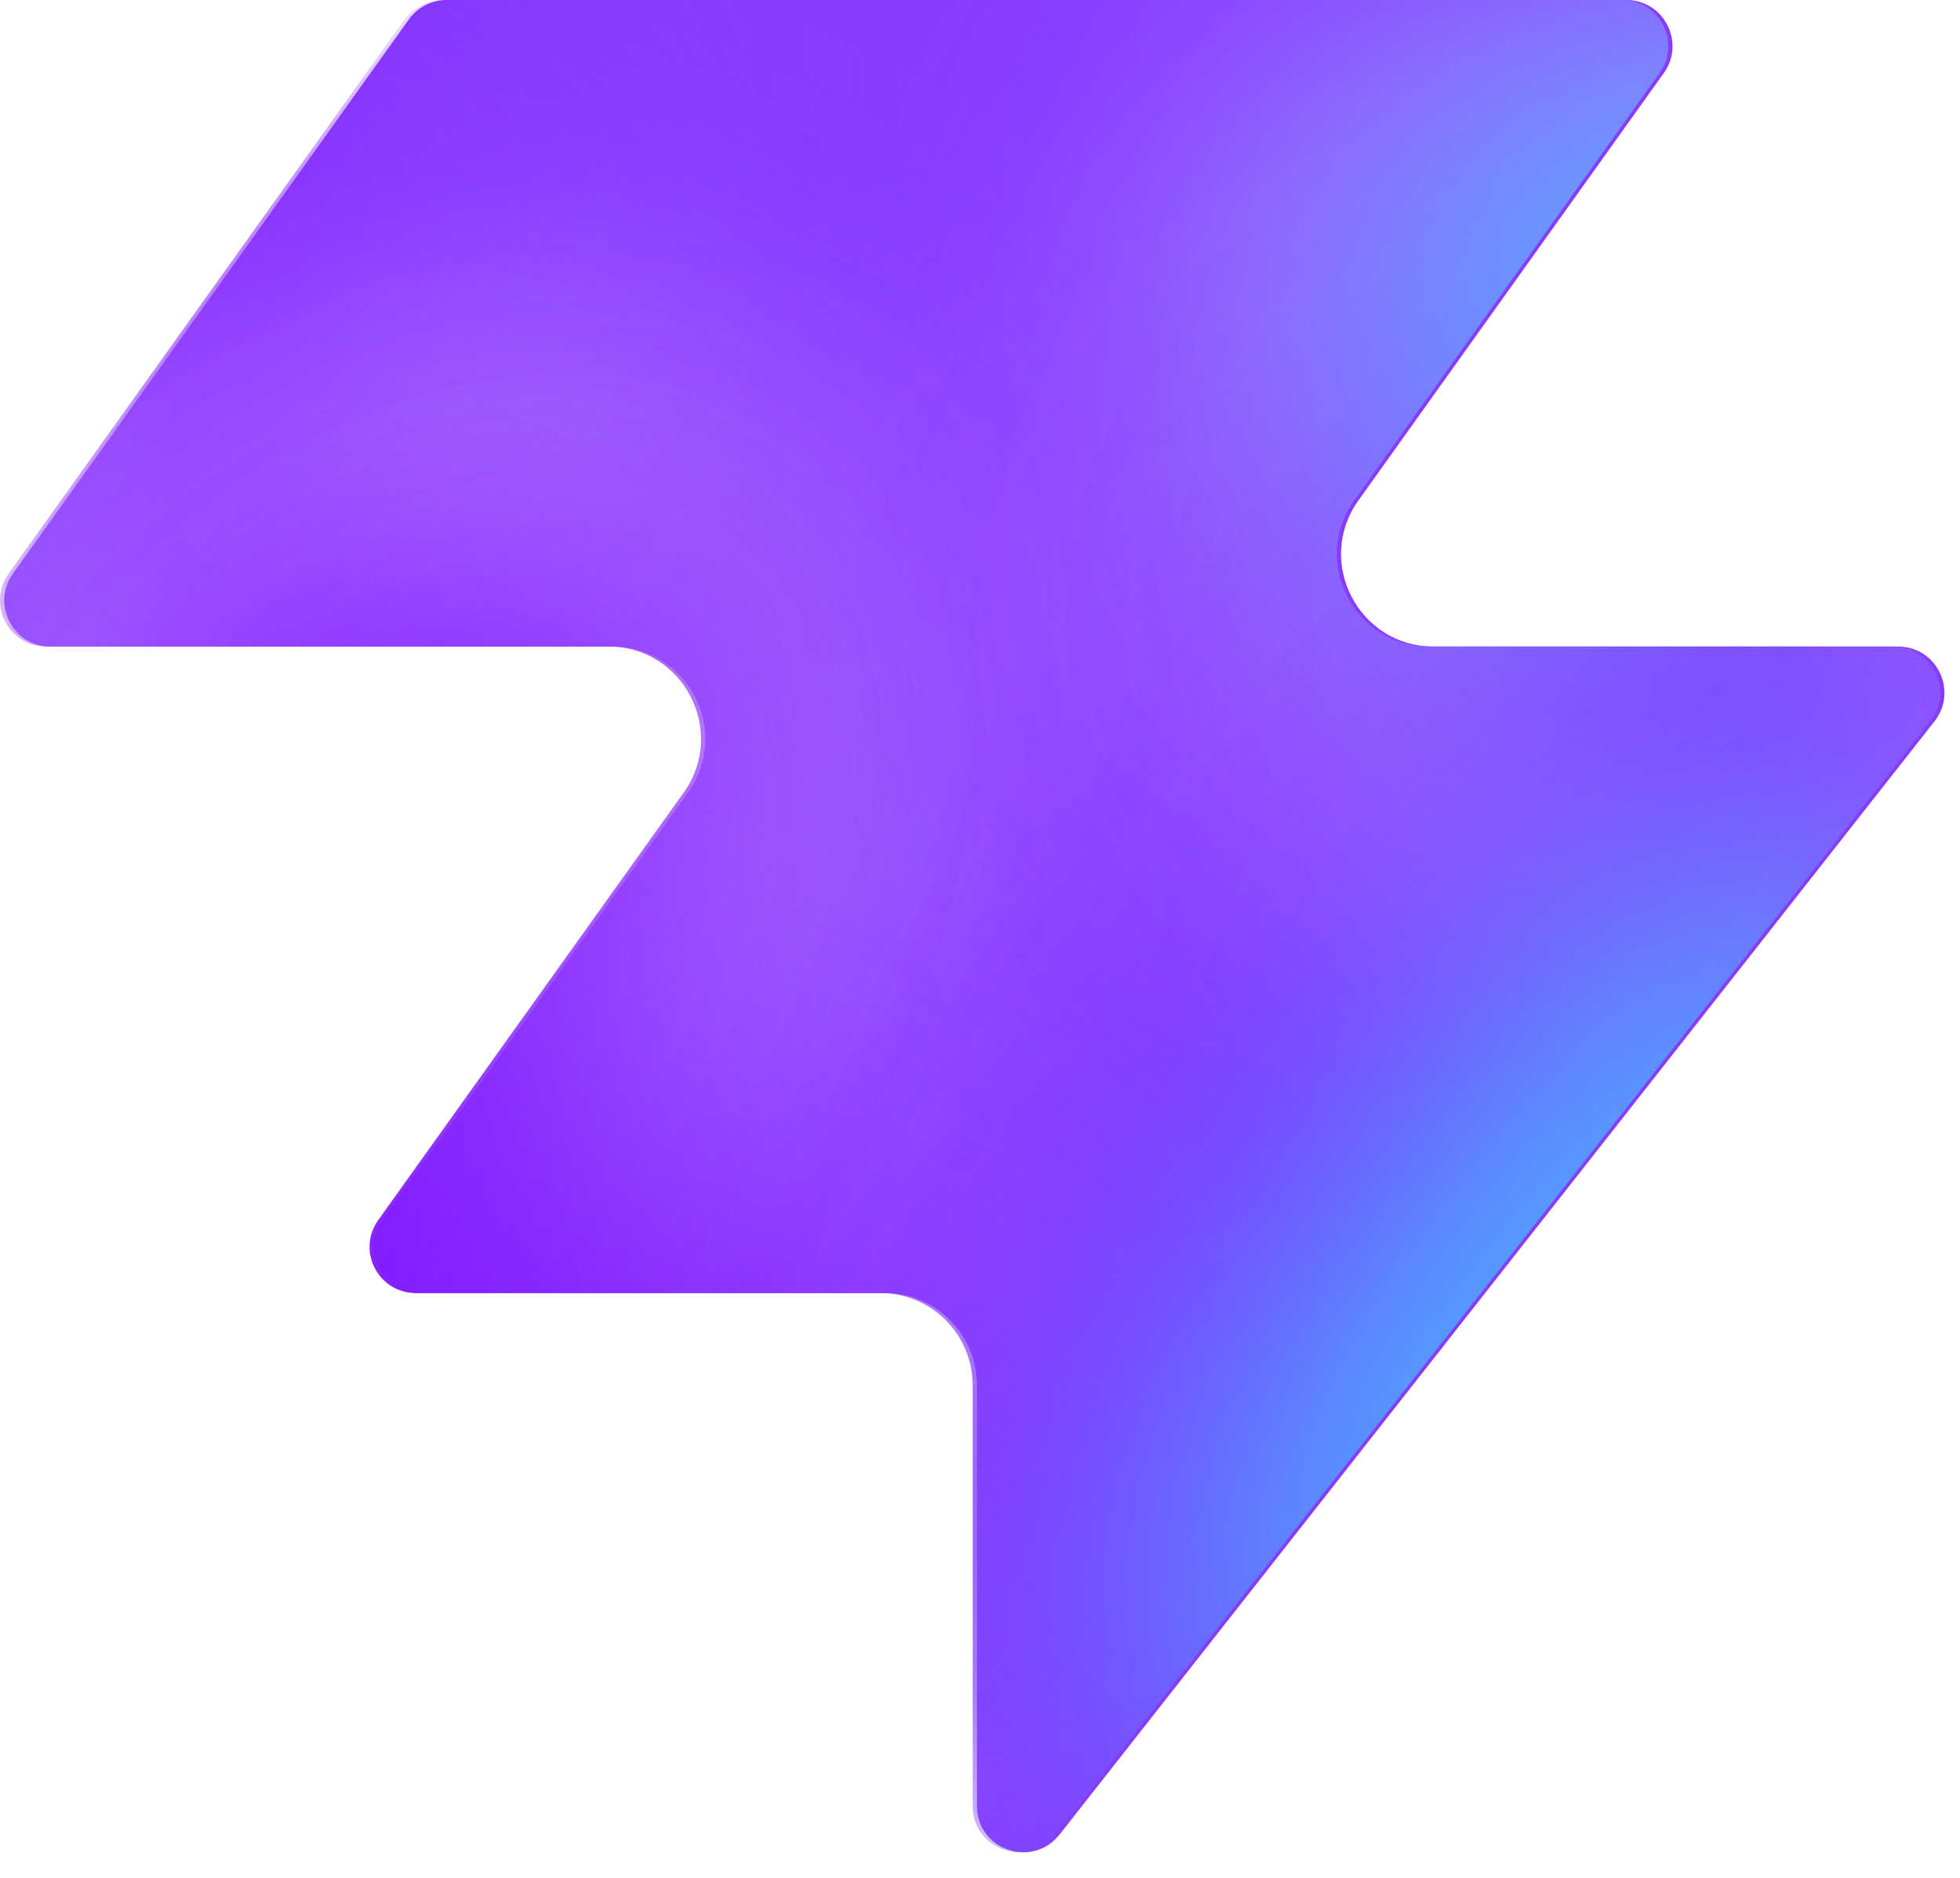
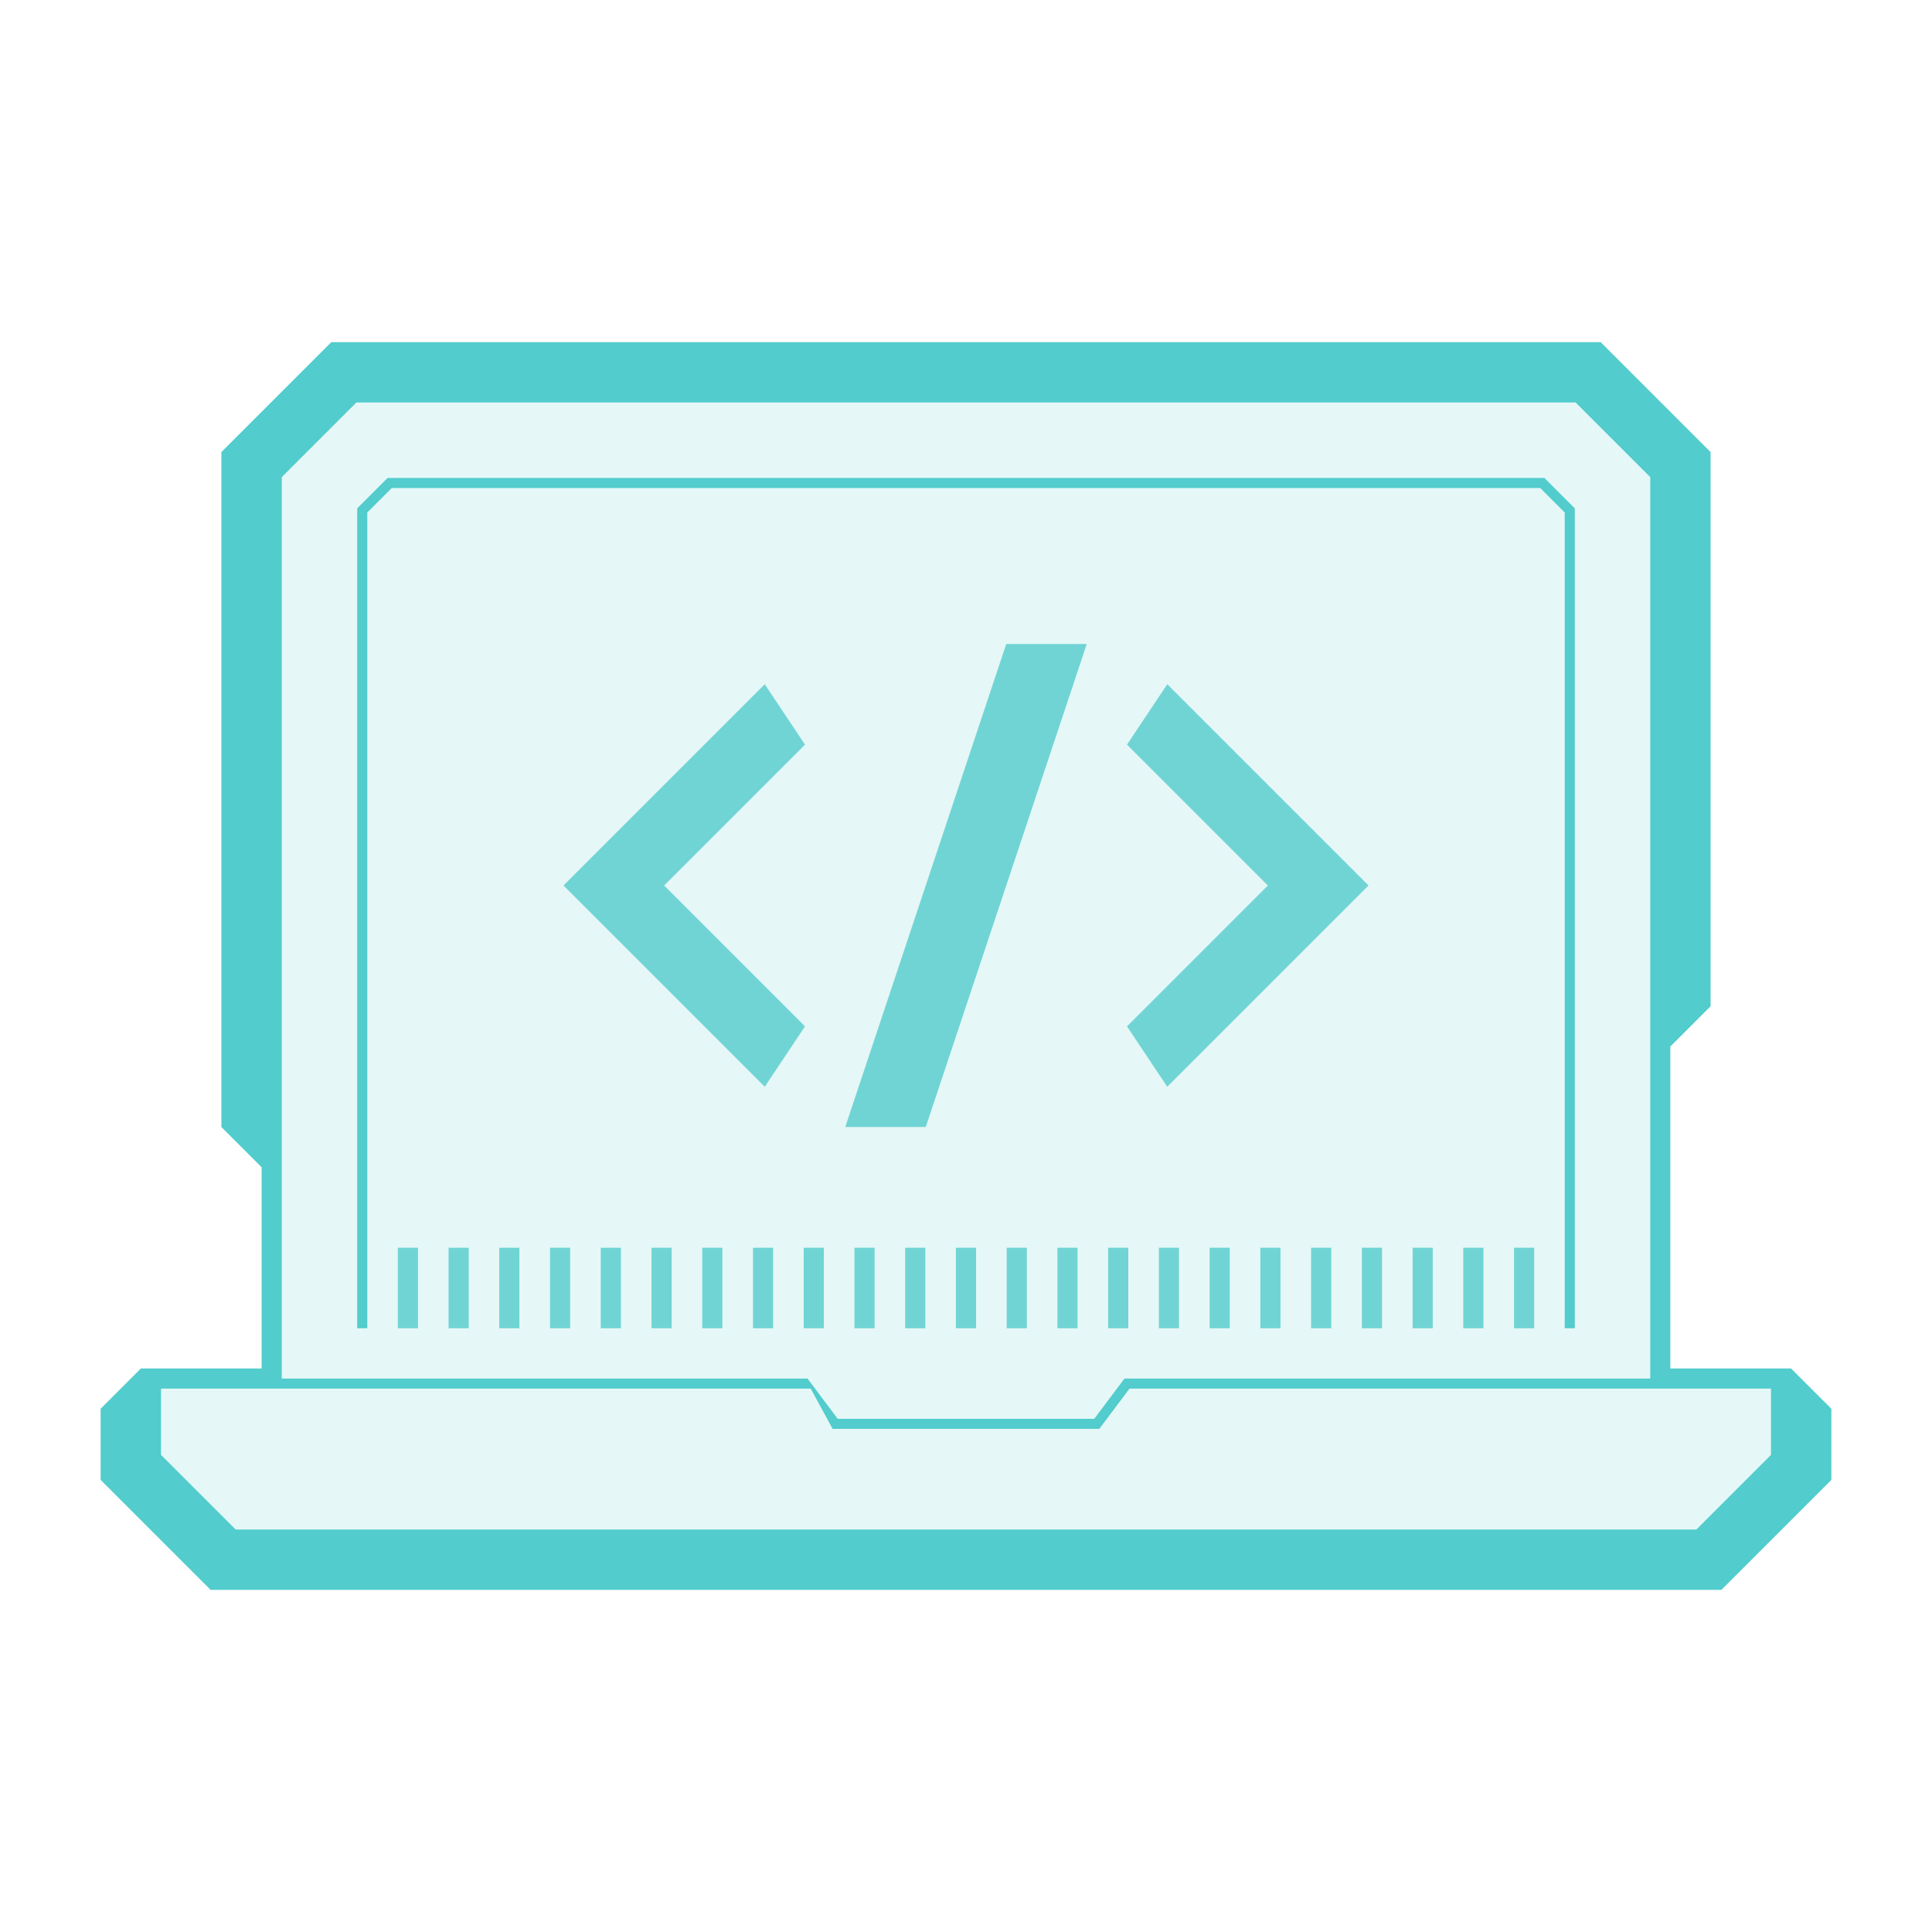
- <svg xmlns="http://www.w3.org/2000/svg" width="48" height="46" fill="none" viewBox="0 0 48 46">
-   <path fill="#863bff" d="M25.946 44.938c-.664.845-2.021.375-2.021-.698V33.937a2.26 2.26 0 0 0-2.262-2.262H10.287c-.92 0-1.456-1.04-.92-1.788l7.48-10.471c1.07-1.497 0-3.578-1.842-3.578H1.237c-.92 0-1.456-1.04-.92-1.788L10.013.474c.214-.297.556-.474.92-.474h28.894c.92 0 1.456 1.04.92 1.788l-7.48 10.471c-1.07 1.498 0 3.579 1.842 3.579h11.377c.943 0 1.473 1.088.89 1.83L25.947 44.94z" style="fill:#863bff;fill:color(display-p3 .525 .23 1);fill-opacity:1" />
-   <mask id="a" width="48" height="46" x="0" y="0" maskUnits="userSpaceOnUse" style="mask-type:alpha">
-     <path fill="#000" d="M25.842 44.938c-.664.844-2.021.375-2.021-.698V33.937a2.26 2.26 0 0 0-2.262-2.262H10.183c-.92 0-1.456-1.04-.92-1.788l7.48-10.471c1.07-1.498 0-3.579-1.842-3.579H1.133c-.92 0-1.456-1.04-.92-1.787L9.91.473c.214-.297.556-.474.92-.474h28.894c.92 0 1.456 1.04.92 1.788l-7.48 10.471c-1.07 1.498 0 3.578 1.842 3.578h11.377c.943 0 1.473 1.088.89 1.832L25.843 44.94z" style="fill:#000;fill-opacity:1" />
-   </mask>
-   <g mask="url(#a)">
-     <g filter="url(#b)">
-       <ellipse cx="5.508" cy="14.704" fill="#ede6ff" rx="5.508" ry="14.704" style="fill:#ede6ff;fill:color(display-p3 .927 .903 1);fill-opacity:1" transform="matrix(.00324 1 1 -.00324 -4.47 31.516)" />
-     </g>
-     <g filter="url(#c)">
-       <ellipse cx="10.399" cy="29.851" fill="#ede6ff" rx="10.399" ry="29.851" style="fill:#ede6ff;fill:color(display-p3 .927 .903 1);fill-opacity:1" transform="matrix(.00324 1 1 -.00324 -39.328 7.883)" />
-     </g>
-     <g filter="url(#d)">
-       <ellipse cx="5.508" cy="30.487" fill="#7e14ff" rx="5.508" ry="30.487" style="fill:#7e14ff;fill:color(display-p3 .492 .077 1);fill-opacity:1" transform="rotate(89.814 -25.913 -14.639)scale(1 -1)" />
-     </g>
-     <g filter="url(#e)">
-       <ellipse cx="5.508" cy="30.599" fill="#7e14ff" rx="5.508" ry="30.599" style="fill:#7e14ff;fill:color(display-p3 .492 .077 1);fill-opacity:1" transform="rotate(89.814 -32.644 -3.334)scale(1 -1)" />
-     </g>
-     <g filter="url(#f)">
-       <ellipse cx="5.508" cy="30.599" fill="#7e14ff" rx="5.508" ry="30.599" style="fill:#7e14ff;fill:color(display-p3 .492 .077 1);fill-opacity:1" transform="matrix(.00324 1 1 -.00324 -34.34 30.47)" />
-     </g>
-     <g filter="url(#g)">
-       <ellipse cx="14.072" cy="22.078" fill="#ede6ff" rx="14.072" ry="22.078" style="fill:#ede6ff;fill:color(display-p3 .927 .903 1);fill-opacity:1" transform="rotate(93.35 24.506 48.493)scale(-1 1)" />
-     </g>
-     <g filter="url(#h)">
-       <ellipse cx="3.47" cy="21.501" fill="#7e14ff" rx="3.47" ry="21.501" style="fill:#7e14ff;fill:color(display-p3 .492 .077 1);fill-opacity:1" transform="rotate(89.009 28.708 47.59)scale(-1 1)" />
-     </g>
-     <g filter="url(#i)">
-       <ellipse cx="3.47" cy="21.501" fill="#7e14ff" rx="3.47" ry="21.501" style="fill:#7e14ff;fill:color(display-p3 .492 .077 1);fill-opacity:1" transform="rotate(89.009 28.708 47.59)scale(-1 1)" />
-     </g>
-     <g filter="url(#j)">
-       <ellipse cx=".387" cy="8.972" fill="#7e14ff" rx="4.407" ry="29.108" style="fill:#7e14ff;fill:color(display-p3 .492 .077 1);fill-opacity:1" transform="rotate(39.51 .387 8.972)" />
-     </g>
-     <g filter="url(#k)">
-       <ellipse cx="47.523" cy="-6.092" fill="#7e14ff" rx="4.407" ry="29.108" style="fill:#7e14ff;fill:color(display-p3 .492 .077 1);fill-opacity:1" transform="rotate(37.892 47.523 -6.092)" />
-     </g>
-     <g filter="url(#l)">
-       <ellipse cx="41.412" cy="6.333" fill="#47bfff" rx="5.971" ry="9.665" style="fill:#47bfff;fill:color(display-p3 .28 .748 1);fill-opacity:1" transform="rotate(37.892 41.412 6.333)" />
-     </g>
-     <g filter="url(#m)">
-       <ellipse cx="-1.879" cy="38.332" fill="#7e14ff" rx="4.407" ry="29.108" style="fill:#7e14ff;fill:color(display-p3 .492 .077 1);fill-opacity:1" transform="rotate(37.892 -1.88 38.332)" />
-     </g>
-     <g filter="url(#n)">
-       <ellipse cx="-1.879" cy="38.332" fill="#7e14ff" rx="4.407" ry="29.108" style="fill:#7e14ff;fill:color(display-p3 .492 .077 1);fill-opacity:1" transform="rotate(37.892 -1.88 38.332)" />
-     </g>
-     <g filter="url(#o)">
-       <ellipse cx="35.651" cy="29.907" fill="#7e14ff" rx="4.407" ry="29.108" style="fill:#7e14ff;fill:color(display-p3 .492 .077 1);fill-opacity:1" transform="rotate(37.892 35.651 29.907)" />
-     </g>
-     <g filter="url(#p)">
-       <ellipse cx="38.418" cy="32.4" fill="#47bfff" rx="5.971" ry="15.297" style="fill:#47bfff;fill:color(display-p3 .28 .748 1);fill-opacity:1" transform="rotate(37.892 38.418 32.4)" />
-     </g>
-   </g>
-   <defs>
-     <filter id="b" width="60.045" height="41.654" x="-19.77" y="16.149" color-interpolation-filters="sRGB" filterUnits="userSpaceOnUse">
-       <feFlood flood-opacity="0" result="BackgroundImageFix" />
-       <feBlend in="SourceGraphic" in2="BackgroundImageFix" result="shape" />
-       <feGaussianBlur result="effect1_foregroundBlur_2002_17158" stdDeviation="7.659" />
-     </filter>
-     <filter id="c" width="90.34" height="51.437" x="-54.613" y="-7.533" color-interpolation-filters="sRGB" filterUnits="userSpaceOnUse">
-       <feFlood flood-opacity="0" result="BackgroundImageFix" />
-       <feBlend in="SourceGraphic" in2="BackgroundImageFix" result="shape" />
-       <feGaussianBlur result="effect1_foregroundBlur_2002_17158" stdDeviation="7.659" />
-     </filter>
-     <filter id="d" width="79.355" height="29.4" x="-49.64" y="2.03" color-interpolation-filters="sRGB" filterUnits="userSpaceOnUse">
-       <feFlood flood-opacity="0" result="BackgroundImageFix" />
-       <feBlend in="SourceGraphic" in2="BackgroundImageFix" result="shape" />
-       <feGaussianBlur result="effect1_foregroundBlur_2002_17158" stdDeviation="4.596" />
-     </filter>
-     <filter id="e" width="79.579" height="29.4" x="-45.045" y="20.029" color-interpolation-filters="sRGB" filterUnits="userSpaceOnUse">
-       <feFlood flood-opacity="0" result="BackgroundImageFix" />
-       <feBlend in="SourceGraphic" in2="BackgroundImageFix" result="shape" />
-       <feGaussianBlur result="effect1_foregroundBlur_2002_17158" stdDeviation="4.596" />
-     </filter>
-     <filter id="f" width="79.579" height="29.4" x="-43.513" y="21.178" color-interpolation-filters="sRGB" filterUnits="userSpaceOnUse">
-       <feFlood flood-opacity="0" result="BackgroundImageFix" />
-       <feBlend in="SourceGraphic" in2="BackgroundImageFix" result="shape" />
-       <feGaussianBlur result="effect1_foregroundBlur_2002_17158" stdDeviation="4.596" />
-     </filter>
-     <filter id="g" width="74.749" height="58.852" x="15.756" y="-17.901" color-interpolation-filters="sRGB" filterUnits="userSpaceOnUse">
-       <feFlood flood-opacity="0" result="BackgroundImageFix" />
-       <feBlend in="SourceGraphic" in2="BackgroundImageFix" result="shape" />
-       <feGaussianBlur result="effect1_foregroundBlur_2002_17158" stdDeviation="7.659" />
-     </filter>
-     <filter id="h" width="61.377" height="25.362" x="23.548" y="2.284" color-interpolation-filters="sRGB" filterUnits="userSpaceOnUse">
-       <feFlood flood-opacity="0" result="BackgroundImageFix" />
-       <feBlend in="SourceGraphic" in2="BackgroundImageFix" result="shape" />
-       <feGaussianBlur result="effect1_foregroundBlur_2002_17158" stdDeviation="4.596" />
-     </filter>
-     <filter id="i" width="61.377" height="25.362" x="23.548" y="2.284" color-interpolation-filters="sRGB" filterUnits="userSpaceOnUse">
-       <feFlood flood-opacity="0" result="BackgroundImageFix" />
-       <feBlend in="SourceGraphic" in2="BackgroundImageFix" result="shape" />
-       <feGaussianBlur result="effect1_foregroundBlur_2002_17158" stdDeviation="4.596" />
-     </filter>
-     <filter id="j" width="56.045" height="63.649" x="-27.636" y="-22.853" color-interpolation-filters="sRGB" filterUnits="userSpaceOnUse">
-       <feFlood flood-opacity="0" result="BackgroundImageFix" />
-       <feBlend in="SourceGraphic" in2="BackgroundImageFix" result="shape" />
-       <feGaussianBlur result="effect1_foregroundBlur_2002_17158" stdDeviation="4.596" />
-     </filter>
-     <filter id="k" width="54.814" height="64.646" x="20.116" y="-38.415" color-interpolation-filters="sRGB" filterUnits="userSpaceOnUse">
-       <feFlood flood-opacity="0" result="BackgroundImageFix" />
-       <feBlend in="SourceGraphic" in2="BackgroundImageFix" result="shape" />
-       <feGaussianBlur result="effect1_foregroundBlur_2002_17158" stdDeviation="4.596" />
-     </filter>
-     <filter id="l" width="33.541" height="35.313" x="24.641" y="-11.323" color-interpolation-filters="sRGB" filterUnits="userSpaceOnUse">
-       <feFlood flood-opacity="0" result="BackgroundImageFix" />
-       <feBlend in="SourceGraphic" in2="BackgroundImageFix" result="shape" />
-       <feGaussianBlur result="effect1_foregroundBlur_2002_17158" stdDeviation="4.596" />
-     </filter>
-     <filter id="m" width="54.814" height="64.646" x="-29.286" y="6.009" color-interpolation-filters="sRGB" filterUnits="userSpaceOnUse">
-       <feFlood flood-opacity="0" result="BackgroundImageFix" />
-       <feBlend in="SourceGraphic" in2="BackgroundImageFix" result="shape" />
-       <feGaussianBlur result="effect1_foregroundBlur_2002_17158" stdDeviation="4.596" />
-     </filter>
-     <filter id="n" width="54.814" height="64.646" x="-29.286" y="6.009" color-interpolation-filters="sRGB" filterUnits="userSpaceOnUse">
-       <feFlood flood-opacity="0" result="BackgroundImageFix" />
-       <feBlend in="SourceGraphic" in2="BackgroundImageFix" result="shape" />
-       <feGaussianBlur result="effect1_foregroundBlur_2002_17158" stdDeviation="4.596" />
-     </filter>
-     <filter id="o" width="54.814" height="64.646" x="8.244" y="-2.416" color-interpolation-filters="sRGB" filterUnits="userSpaceOnUse">
-       <feFlood flood-opacity="0" result="BackgroundImageFix" />
-       <feBlend in="SourceGraphic" in2="BackgroundImageFix" result="shape" />
-       <feGaussianBlur result="effect1_foregroundBlur_2002_17158" stdDeviation="4.596" />
-     </filter>
-     <filter id="p" width="39.409" height="43.623" x="18.713" y="10.588" color-interpolation-filters="sRGB" filterUnits="userSpaceOnUse">
-       <feFlood flood-opacity="0" result="BackgroundImageFix" />
-       <feBlend in="SourceGraphic" in2="BackgroundImageFix" result="shape" />
-       <feGaussianBlur result="effect1_foregroundBlur_2002_17158" stdDeviation="4.596" />
-     </filter>
-   </defs>
+ <svg xmlns="http://www.w3.org/2000/svg" viewBox="0 0 48 48" width="48px" height="48px" baseProfile="basic">
+   <path fill="#52cccc" d="M41.25,34.25h3v2c-0.781,0.781-1.219,1.219-2,2H5.75c-0.781-0.781-1.219-1.219-2-2v-2h3 v-22.5c0.781-0.781,1.219-1.219,2-2h30.5c0.781,0.781,1.219,1.219,2,2L41.25,34.25z" opacity=".15" />
+   <path fill="#52cccc" d="M39.125,33h-0.25V12.733l-0.608-0.608H9.733l-0.608,0.608V33h-0.25V12.63l0.755-0.755h28.74 l0.755,0.755V33z M45.5,35v1.768L42.768,39.5H5.232L2.5,36.768V35l1-1h3v-5l-1-1V11.232L8.232,8.5h31.535l2.732,2.732V25l-1,1v8h3 L45.5,35z M7,34.25h13.062l0.75,1h6.375l0.75-1H41V11.854L39.146,10H8.854L7,11.854V34.25z M4,36.146L5.854,38h36.293L44,36.146 V34.5H28.062l-0.75,1h-6.625l-0.545-1H4V36.146z" />
+   <path fill="#52cccc" d="M38.116,33h-0.5v-2h0.5V33z M36.855,31h-0.5v2h0.5V31z M35.596,31h-0.5v2h0.5V31z M34.335,31h-0.5v2h0.5V31z M33.074,31h-0.5v2h0.5V31z M31.813,31h-0.5v2h0.5V31z M30.553,31h-0.5v2h0.5V31z M29.292,31h-0.5v2h0.5 V31z M28.032,31h-0.5v2h0.5V31z M26.771,31h-0.5v2h0.5V31z M25.511,31h-0.5v2h0.5V31z M24.25,31h-0.5v2h0.5V31z M22.989,31h-0.5v2 h0.5V31z M21.729,31h-0.5v2h0.5V31z M20.468,31h-0.5v2h0.5V31z M19.208,31h-0.5v2h0.5V31z M17.947,31h-0.5v2h0.5V31z M16.687,31 h-0.5v2h0.5V31z M15.426,31h-0.5v2h0.5V31z M14.165,31h-0.5v2h0.5V31z M12.904,31h-0.5v2h0.5V31z M11.645,31h-0.5v2h0.5V31z M10.384,31h-0.5v2h0.5V31z" opacity=".8" />
+   <polygon fill="#52cccc" points="23,28 21,28 25,16 27,16" opacity=".8" />
+   <polygon fill="#52cccc" points="28,18.5 31.5,22 28,25.5 29,27 34,22 29,17" opacity=".8" />
+   <polygon fill="#52cccc" points="20,18.5 16.5,22 20,25.5 19,27 14,22 19,17" opacity=".8" />
</svg>
